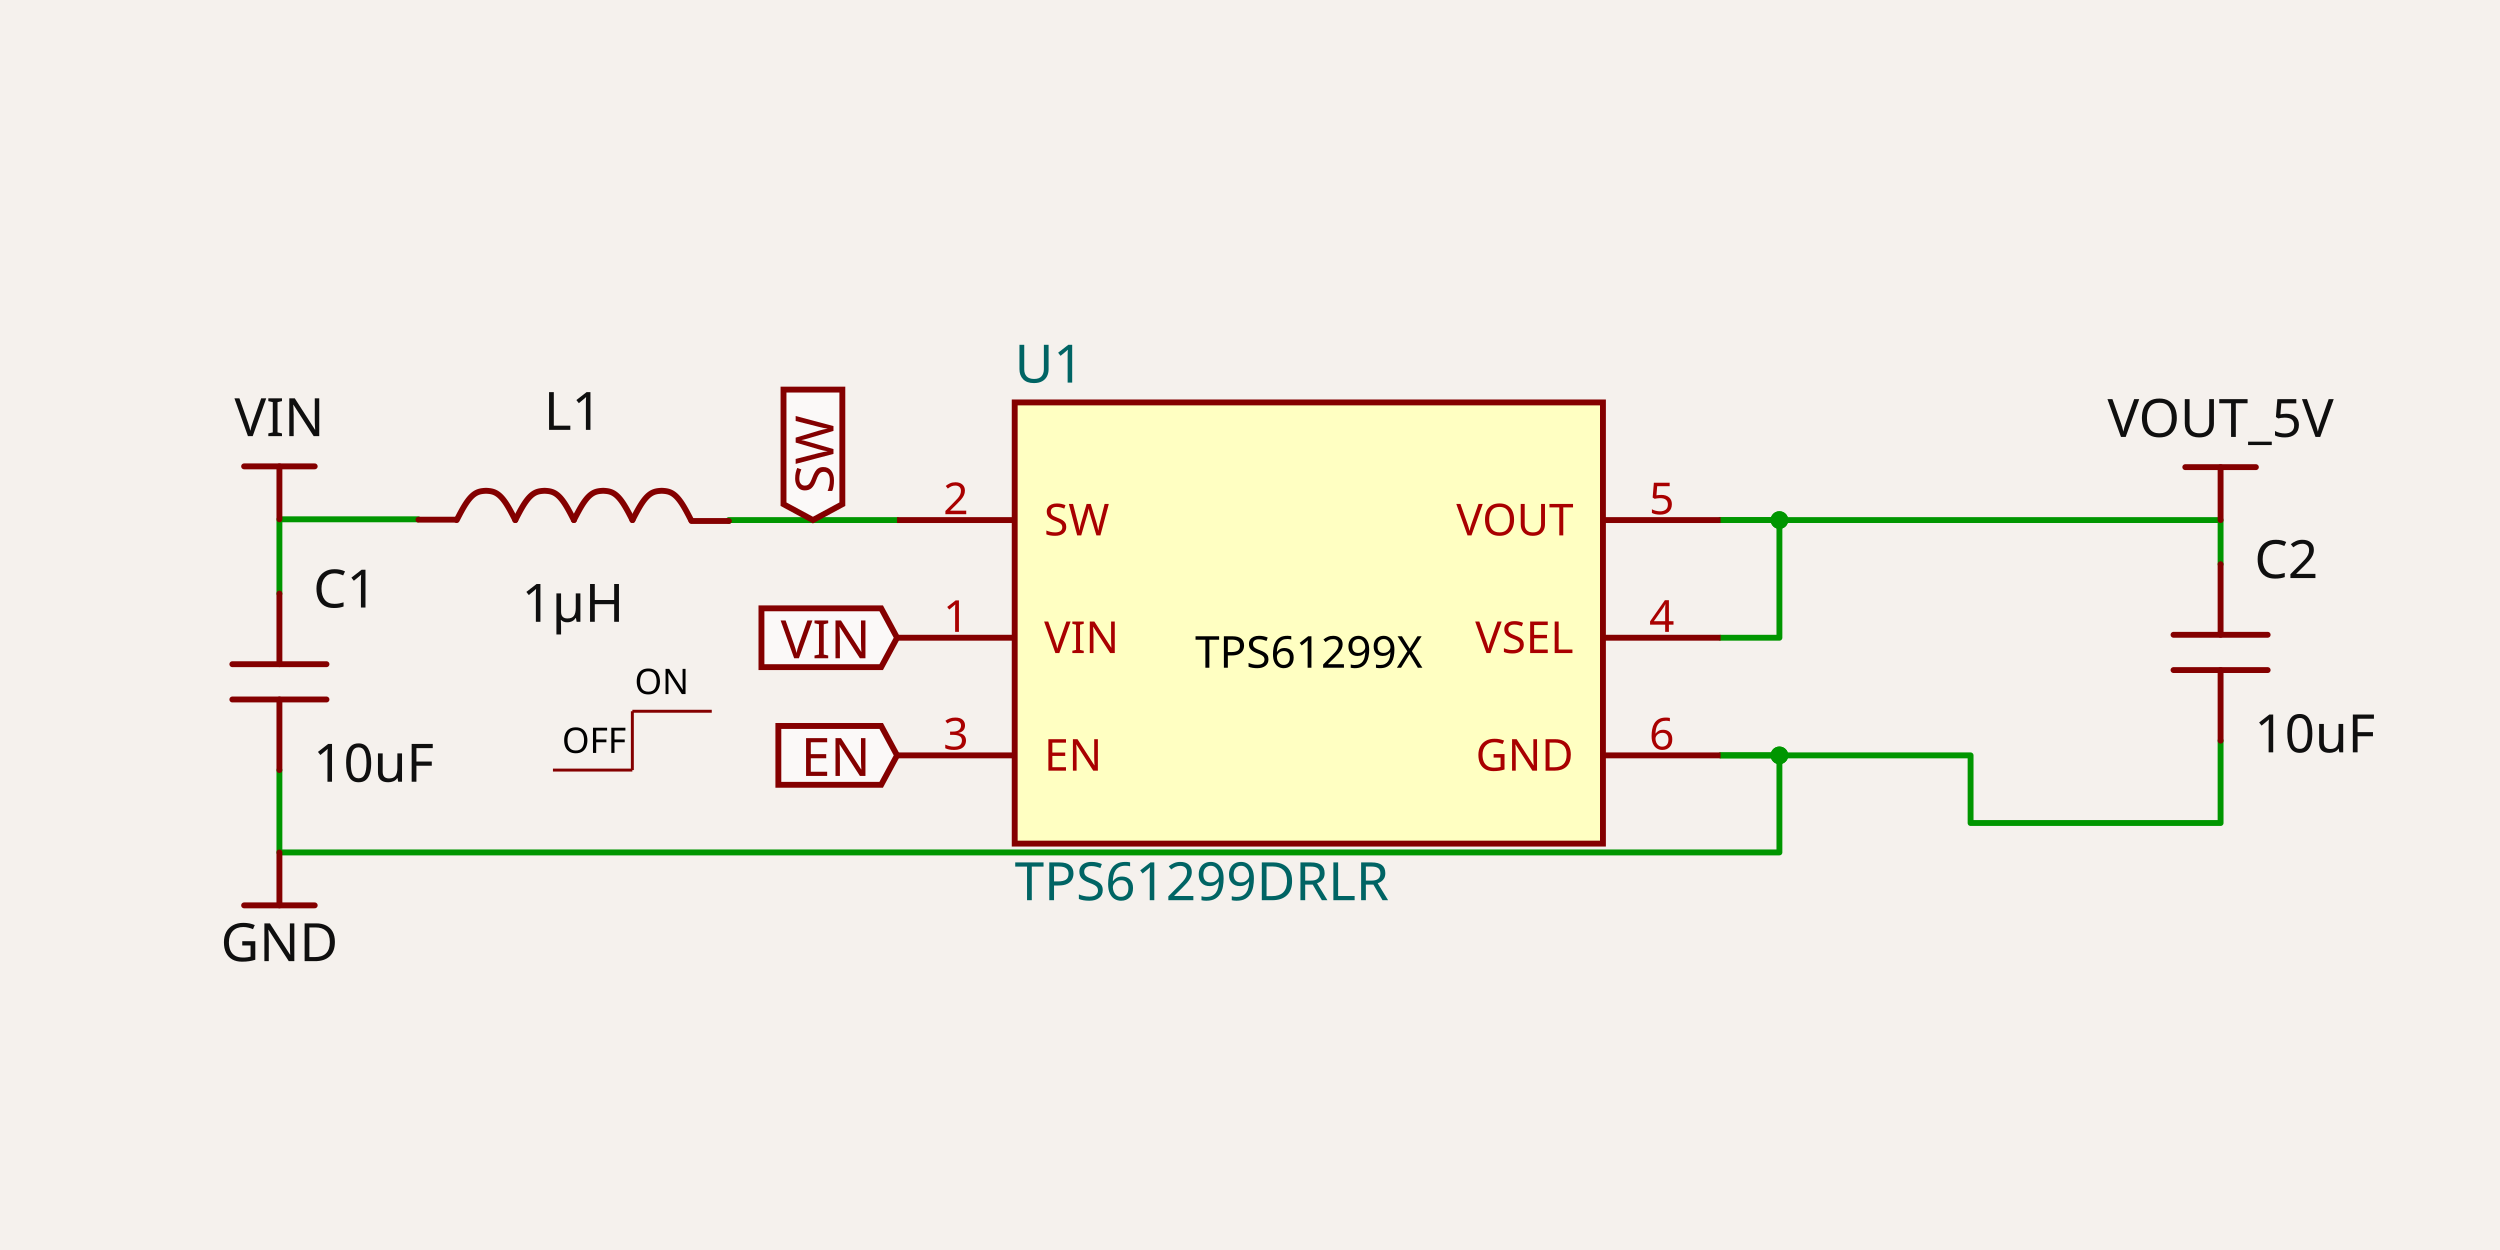
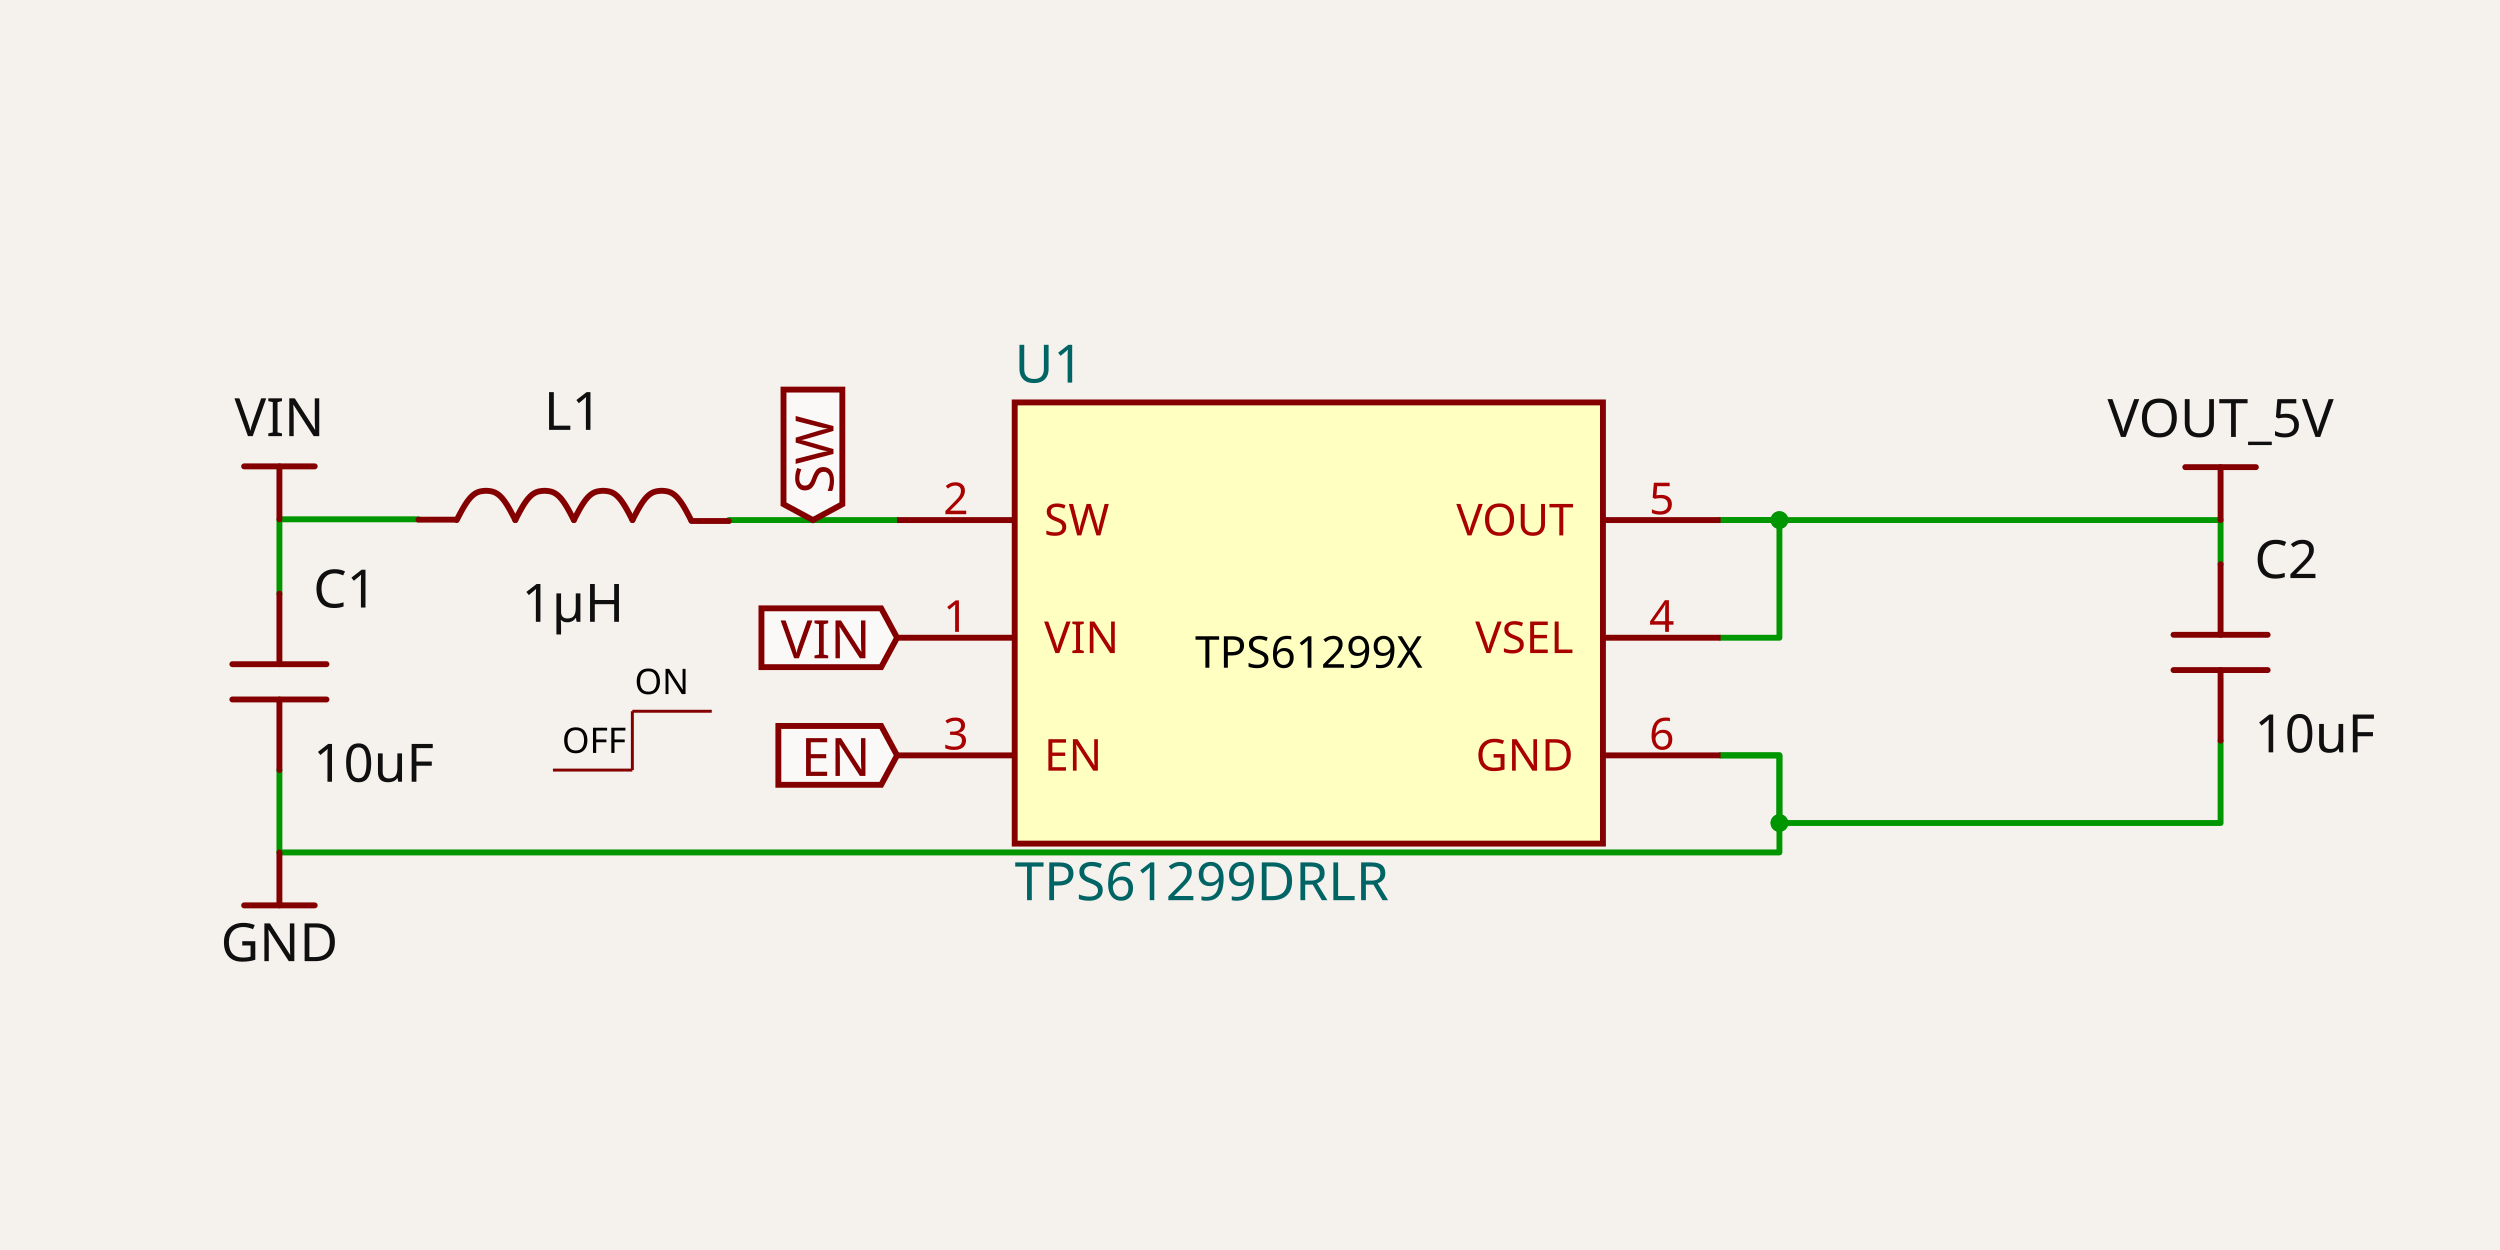
<svg xmlns="http://www.w3.org/2000/svg" class="tscircuit-schematic" width="1200" height="600" style="background-color: rgb(245, 241, 237)" data-real-to-screen-transform="matrix(141.1764705882,0,0,-141.1764705882,628.2352941176,299.0494117647)">
  <style>
              .boundary { fill: rgb(245, 241, 237); }
              .schematic-boundary { fill: none; stroke: #fff; }
              .component { fill: none; stroke: rgb(132, 0, 0); }
              .chip { fill: rgb(255, 255, 194); stroke: rgb(132, 0, 0); }
              .component-pin { fill: none; stroke: rgb(132, 0, 0); }
              .text { font-family: sans-serif; fill: rgb(0, 150, 0); }
              .pin-number { fill: rgb(169, 0, 0); }
              .port-label { fill: rgb(0, 100, 100); }
              .component-name { fill: rgb(0, 100, 100); }
              
            </style>
  <rect class="boundary" x="0" y="0" width="1200" height="600" />
  <g class="trace sch-trace" data-layer="base" data-circuit-json-type="schematic_trace" data-schematic-trace-id="schematic_trace_0" data-subcircuit-connectivity-map-key="unnamedsubcircuitsubcircuit_source_group_0_connectivity_net0">
    <path d="M 200.765 249.267 L 134.118 249.267 L 134.118 273.638 L 134.118 284.932" class="trace-invisible-hover-outline sch-trace-hitbox" stroke="rgb(0, 150, 0)" fill="none" stroke-width="22.588px" stroke-linecap="round" opacity="0" stroke-linejoin="round" />
    <path class="sch-trace-path" d="M 200.765 249.267 L 134.118 249.267 L 134.118 273.638 L 134.118 284.932" stroke="rgb(0, 150, 0)" fill="none" stroke-width="2.824px" stroke-linecap="round" stroke-linejoin="round" />
  </g>
  <g class="trace sch-trace" data-layer="base" data-circuit-json-type="schematic_trace" data-schematic-trace-id="schematic_trace_1" data-subcircuit-connectivity-map-key="unnamedsubcircuitsubcircuit_source_group_0_connectivity_net1">
    <path d="M 430.588 249.638 L 349.823 249.638 L 349.823 250.008" class="trace-invisible-hover-outline sch-trace-hitbox" stroke="rgb(0, 150, 0)" fill="none" stroke-width="22.588px" stroke-linecap="round" opacity="0" stroke-linejoin="round" />
    <path class="sch-trace-path" d="M 430.588 249.638 L 349.823 249.638 L 349.823 250.008" stroke="rgb(0, 150, 0)" fill="none" stroke-width="2.824px" stroke-linecap="round" stroke-linejoin="round" />
  </g>
  <g class="trace sch-trace" data-layer="base" data-circuit-json-type="schematic_trace" data-schematic-trace-id="schematic_trace_2" data-subcircuit-connectivity-map-key="unnamedsubcircuitsubcircuit_source_group_0_connectivity_net3">
    <path d="M 825.882 249.638 L 1065.882 249.638 L 1065.882 259.52 L 1065.882 270.814" class="trace-invisible-hover-outline sch-trace-hitbox" stroke="rgb(0, 150, 0)" fill="none" stroke-width="22.588px" stroke-linecap="round" opacity="0" stroke-linejoin="round" />
    <path class="sch-trace-path" d="M 825.882 249.638 L 1065.882 249.638 L 1065.882 259.52 L 1065.882 270.814" stroke="rgb(0, 150, 0)" fill="none" stroke-width="2.824px" stroke-linecap="round" stroke-linejoin="round" />
  </g>
  <g class="trace sch-trace" data-layer="base" data-circuit-json-type="schematic_trace" data-schematic-trace-id="schematic_trace_3" data-subcircuit-connectivity-map-key="unnamedsubcircuitsubcircuit_source_group_0_connectivity_net3">
    <path d="M 825.882 306.108 L 854.118 306.108 L 854.118 249.638 L 825.882 249.638" class="trace-invisible-hover-outline sch-trace-hitbox" stroke="rgb(0, 150, 0)" fill="none" stroke-width="22.588px" stroke-linecap="round" opacity="0" stroke-linejoin="round" />
    <path class="sch-trace-path" d="M 825.882 306.108 L 854.118 306.108 L 854.118 249.638 L 825.882 249.638" stroke="rgb(0, 150, 0)" fill="none" stroke-width="2.824px" stroke-linecap="round" stroke-linejoin="round" />
  </g>
  <g class="trace sch-trace" data-layer="base" data-circuit-json-type="schematic_trace" data-schematic-trace-id="schematic_trace_4" data-subcircuit-connectivity-map-key="unnamedsubcircuitsubcircuit_source_group_0_connectivity_net4">
-     <path d="M 825.882 362.579 L 945.882 362.579 L 945.882 395.049 L 1065.882 395.049 L 1065.882 366.814 L 1065.882 355.52" class="trace-invisible-hover-outline sch-trace-hitbox" stroke="rgb(0, 150, 0)" fill="none" stroke-width="22.588px" stroke-linecap="round" opacity="0" stroke-linejoin="round" />
-     <path class="sch-trace-path" d="M 825.882 362.579 L 945.882 362.579 L 945.882 395.049 L 1065.882 395.049 L 1065.882 366.814 L 1065.882 355.52" stroke="rgb(0, 150, 0)" fill="none" stroke-width="2.824px" stroke-linecap="round" stroke-linejoin="round" />
+     <path d="M 825.882 362.579 L 854.118 362.579 L 854.118 395.049 L 1065.882 395.049 L 1065.882 366.814 L 1065.882 355.52" class="trace-invisible-hover-outline sch-trace-hitbox" stroke="rgb(0, 150, 0)" fill="none" stroke-width="22.588px" stroke-linecap="round" opacity="0" stroke-linejoin="round" />
+     <path class="sch-trace-path" d="M 825.882 362.579 L 854.118 362.579 L 854.118 395.049 L 1065.882 395.049 L 1065.882 366.814 L 1065.882 355.52" stroke="rgb(0, 150, 0)" fill="none" stroke-width="2.824px" stroke-linecap="round" stroke-linejoin="round" />
  </g>
  <g class="trace sch-trace" data-layer="base" data-circuit-json-type="schematic_trace" data-schematic-trace-id="schematic_trace_5" data-subcircuit-connectivity-map-key="unnamedsubcircuitsubcircuit_source_group_0_connectivity_net4">
    <path d="M 134.118 369.638 L 134.118 380.932 L 134.118 409.167 L 854.118 409.167 L 854.118 362.579 L 825.882 362.579" class="trace-invisible-hover-outline sch-trace-hitbox" stroke="rgb(0, 150, 0)" fill="none" stroke-width="22.588px" stroke-linecap="round" opacity="0" stroke-linejoin="round" />
    <path class="sch-trace-path" d="M 134.118 369.638 L 134.118 380.932 L 134.118 409.167 L 854.118 409.167 L 854.118 362.579 L 825.882 362.579" stroke="rgb(0, 150, 0)" fill="none" stroke-width="2.824px" stroke-linecap="round" stroke-linejoin="round" />
  </g>
  <g class="trace-overlays sch-trace-overlays" data-layer="overlay" data-circuit-json-type="schematic_trace" data-schematic-trace-id="schematic_trace_0" data-subcircuit-connectivity-map-key="unnamedsubcircuitsubcircuit_source_group_0_connectivity_net0" />
  <g class="trace-overlays sch-trace-overlays" data-layer="overlay" data-circuit-json-type="schematic_trace" data-schematic-trace-id="schematic_trace_1" data-subcircuit-connectivity-map-key="unnamedsubcircuitsubcircuit_source_group_0_connectivity_net1" />
  <g class="trace-overlays sch-trace-overlays" data-layer="overlay" data-circuit-json-type="schematic_trace" data-schematic-trace-id="schematic_trace_2" data-subcircuit-connectivity-map-key="unnamedsubcircuitsubcircuit_source_group_0_connectivity_net3">
    <circle cx="854.118" cy="249.638" r="4.235" class="trace-junction sch-trace-junction" fill="rgb(0, 150, 0)" />
  </g>
  <g class="trace-overlays sch-trace-overlays" data-layer="overlay" data-circuit-json-type="schematic_trace" data-schematic-trace-id="schematic_trace_3" data-subcircuit-connectivity-map-key="unnamedsubcircuitsubcircuit_source_group_0_connectivity_net3">
    <circle cx="854.118" cy="249.638" r="4.235" class="trace-junction sch-trace-junction" fill="rgb(0, 150, 0)" />
  </g>
  <g class="trace-overlays sch-trace-overlays" data-layer="overlay" data-circuit-json-type="schematic_trace" data-schematic-trace-id="schematic_trace_4" data-subcircuit-connectivity-map-key="unnamedsubcircuitsubcircuit_source_group_0_connectivity_net4">
-     <circle cx="854.118" cy="362.579" r="4.235" class="trace-junction sch-trace-junction" fill="rgb(0, 150, 0)" />
+     <circle cx="854.118" cy="395.049" r="4.235" class="trace-junction sch-trace-junction" fill="rgb(0, 150, 0)" />
  </g>
  <g class="trace-overlays sch-trace-overlays" data-layer="overlay" data-circuit-json-type="schematic_trace" data-schematic-trace-id="schematic_trace_5" data-subcircuit-connectivity-map-key="unnamedsubcircuitsubcircuit_source_group_0_connectivity_net4">
-     <circle cx="854.118" cy="362.579" r="4.235" class="trace-junction sch-trace-junction" fill="rgb(0, 150, 0)" />
+     <circle cx="854.118" cy="395.049" r="4.235" class="trace-junction sch-trace-junction" fill="rgb(0, 150, 0)" />
  </g>
  <line class="sch-line" x1="341.647" y1="341.402" x2="303.529" y2="341.402" stroke="rgba(132, 0, 0)" stroke-width="1.412" data-schematic-line-id="schematic_line_0" />
  <line class="sch-line" x1="303.529" y1="369.638" x2="303.529" y2="341.402" stroke="rgba(132, 0, 0)" stroke-width="1.412" data-schematic-line-id="schematic_line_1" />
  <line class="sch-line" x1="303.529" y1="369.638" x2="265.412" y2="369.638" stroke="rgba(132, 0, 0)" stroke-width="1.412" data-schematic-line-id="schematic_line_2" />
  <g class="sch-component" data-circuit-json-type="schematic_component" data-schematic-component-id="schematic_component_0">
    <rect class="component chip sch-component-body" x="487.059" y="193.167" width="282.353" height="211.765" stroke-width="2.824px" fill="rgb(255, 255, 194)" stroke="rgb(132, 0, 0)" />
    <rect class="component-overlay sch-component-overlay" x="487.059" y="193.167" width="282.353" height="211.765" fill="transparent" />
    <text class="sch-text" x="487.059" y="423.285" fill="#006464" text-anchor="start" dominant-baseline="middle" font-family="sans-serif" font-size="25.412px" transform="rotate(0, 487.0588, 423.2847)">TPS61299DRLR</text>
    <text class="sch-text" x="487.059" y="174.814" fill="#006464" text-anchor="start" dominant-baseline="middle" font-family="sans-serif" font-size="25.412px" transform="rotate(0, 487.0588, 174.8141)">U1</text>
    <line class="component-pin sch-component-pin sch-port-line" x1="487.059" y1="306.108" x2="430.588" y2="306.108" stroke-width="2.824px" />
    <g class="sch-port" data-schematic-port-id="source_port_0">
      <rect x="427.765" y="303.285" width="5.647" height="5.647" opacity="0" />
    </g>
    <text class="pin-number sch-pin-number" x="458.824" y="303.285" style="font-family: sans-serif;" fill="rgb(169, 0, 0)" text-anchor="middle" dominant-baseline="auto" font-size="21.176px" transform="">1</text>
    <text class="pin-number sch-pin-label" x="501.176" y="306.108" style="font-family: sans-serif;" fill="rgb(169, 0, 0)" text-anchor="start" dominant-baseline="middle" font-size="21.176px" transform="">VIN</text>
    <line class="component-pin sch-component-pin sch-port-line" x1="487.059" y1="249.638" x2="430.588" y2="249.638" stroke-width="2.824px" />
    <g class="sch-port" data-schematic-port-id="source_port_1">
      <rect x="427.765" y="246.814" width="5.647" height="5.647" opacity="0" />
    </g>
    <text class="pin-number sch-pin-number" x="458.824" y="246.814" style="font-family: sans-serif;" fill="rgb(169, 0, 0)" text-anchor="middle" dominant-baseline="auto" font-size="21.176px" transform="">2</text>
    <text class="pin-number sch-pin-label" x="501.176" y="249.638" style="font-family: sans-serif;" fill="rgb(169, 0, 0)" text-anchor="start" dominant-baseline="middle" font-size="21.176px" transform="">SW</text>
    <line class="component-pin sch-component-pin sch-port-line" x1="487.059" y1="362.579" x2="430.588" y2="362.579" stroke-width="2.824px" />
    <g class="sch-port" data-schematic-port-id="source_port_2">
      <rect x="427.765" y="359.755" width="5.647" height="5.647" opacity="0" />
    </g>
    <text class="pin-number sch-pin-number" x="458.824" y="359.755" style="font-family: sans-serif;" fill="rgb(169, 0, 0)" text-anchor="middle" dominant-baseline="auto" font-size="21.176px" transform="">3</text>
    <text class="pin-number sch-pin-label" x="501.176" y="362.579" style="font-family: sans-serif;" fill="rgb(169, 0, 0)" text-anchor="start" dominant-baseline="middle" font-size="21.176px" transform="">EN</text>
    <line class="component-pin sch-component-pin sch-port-line" x1="769.412" y1="306.108" x2="825.882" y2="306.108" stroke-width="2.824px" />
    <g class="sch-port" data-schematic-port-id="source_port_3">
      <rect x="823.059" y="303.285" width="5.647" height="5.647" opacity="0" />
    </g>
    <text class="pin-number sch-pin-number" x="797.647" y="303.285" style="font-family: sans-serif;" fill="rgb(169, 0, 0)" text-anchor="middle" dominant-baseline="auto" font-size="21.176px" transform="">4</text>
    <text class="pin-number sch-pin-label" x="755.294" y="306.108" style="font-family: sans-serif;" fill="rgb(169, 0, 0)" text-anchor="end" dominant-baseline="middle" font-size="21.176px" transform="">VSEL</text>
    <line class="component-pin sch-component-pin sch-port-line" x1="769.412" y1="249.638" x2="825.882" y2="249.638" stroke-width="2.824px" />
    <g class="sch-port" data-schematic-port-id="source_port_4">
      <rect x="823.059" y="246.814" width="5.647" height="5.647" opacity="0" />
    </g>
    <text class="pin-number sch-pin-number" x="797.647" y="246.814" style="font-family: sans-serif;" fill="rgb(169, 0, 0)" text-anchor="middle" dominant-baseline="auto" font-size="21.176px" transform="">5</text>
    <text class="pin-number sch-pin-label" x="755.294" y="249.638" style="font-family: sans-serif;" fill="rgb(169, 0, 0)" text-anchor="end" dominant-baseline="middle" font-size="21.176px" transform="">VOUT</text>
    <line class="component-pin sch-component-pin sch-port-line" x1="769.412" y1="362.579" x2="825.882" y2="362.579" stroke-width="2.824px" />
    <g class="sch-port" data-schematic-port-id="source_port_5">
      <rect x="823.059" y="359.755" width="5.647" height="5.647" opacity="0" />
    </g>
    <text class="pin-number sch-pin-number" x="797.647" y="359.755" style="font-family: sans-serif;" fill="rgb(169, 0, 0)" text-anchor="middle" dominant-baseline="auto" font-size="21.176px" transform="">6</text>
    <text class="pin-number sch-pin-label" x="755.294" y="362.579" style="font-family: sans-serif;" fill="rgb(169, 0, 0)" text-anchor="end" dominant-baseline="middle" font-size="21.176px" transform="">GND</text>
  </g>
  <g class="sch-component" data-circuit-json-type="schematic_component" data-schematic-component-id="schematic_component_1">
    <rect class="component-overlay sch-component-overlay" x="200.853" y="235.569" width="149.015" height="14.522" fill="transparent" />
    <path class="sch-component-symbol-path" d="M 247.346 249.628 L 246.994 248.945 L 246.643 248.265 L 246.291 247.589 L 245.94 246.919 L 245.588 246.256 L 245.237 245.604 L 244.886 244.964 L 244.534 244.337 L 244.183 243.726 L 243.831 243.131 L 243.48 242.555 L 243.128 241.998 L 242.777 241.463 L 242.425 240.949 L 242.074 240.459 L 241.722 239.993 L 241.371 239.552 L 241.019 239.136 L 240.668 238.745 L 240.316 238.381 L 239.965 238.042 L 239.614 237.73 L 239.262 237.443 L 238.911 237.181 L 238.559 236.945 L 238.208 236.732 L 237.856 236.542 L 237.505 236.375 L 237.153 236.228 L 236.802 236.102 L 236.45 235.993 L 236.099 235.902 L 235.747 235.826 L 235.396 235.763 L 235.045 235.713 L 234.693 235.672 L 234.342 235.639 L 233.99 235.612 L 233.639 235.59 L 233.287 235.569 L 232.936 235.59 L 232.584 235.612 L 232.233 235.639 L 231.881 235.672 L 231.53 235.713 L 231.178 235.763 L 230.827 235.826 L 230.475 235.902 L 230.124 235.993 L 229.773 236.102 L 229.421 236.228 L 229.07 236.375 L 228.718 236.542 L 228.367 236.732 L 228.015 236.945 L 227.664 237.181 L 227.312 237.443 L 226.961 237.73 L 226.609 238.042 L 226.258 238.381 L 225.906 238.745 L 225.555 239.136 L 225.204 239.552 L 224.852 239.993 L 224.501 240.459 L 224.149 240.949 L 223.798 241.463 L 223.446 241.998 L 223.095 242.555 L 222.743 243.131 L 222.392 243.726 L 222.04 244.337 L 221.689 244.964 L 221.337 245.604 L 220.986 246.256 L 220.634 246.919 L 220.283 247.589 L 219.932 248.265 L 219.58 248.945 L 219.229 249.628" stroke="rgb(132, 0, 0)" fill="none" stroke-width="2.824px" stroke-linecap="round" />
    <path class="sch-component-symbol-path" d="M 275.463 249.628 L 275.111 248.945 L 274.76 248.265 L 274.409 247.589 L 274.057 246.919 L 273.706 246.256 L 273.354 245.604 L 273.003 244.964 L 272.651 244.337 L 272.3 243.725 L 271.948 243.131 L 271.597 242.555 L 271.245 241.998 L 270.894 241.463 L 270.542 240.949 L 270.191 240.459 L 269.839 239.993 L 269.488 239.552 L 269.137 239.136 L 268.785 238.745 L 268.434 238.381 L 268.082 238.042 L 267.731 237.73 L 267.379 237.443 L 267.028 237.181 L 266.676 236.945 L 266.325 236.732 L 265.973 236.542 L 265.622 236.375 L 265.27 236.228 L 264.919 236.101 L 264.568 235.993 L 264.216 235.902 L 263.865 235.826 L 263.513 235.763 L 263.162 235.712 L 262.81 235.672 L 262.459 235.639 L 262.107 235.612 L 261.756 235.59 L 261.404 235.569 L 261.053 235.59 L 260.701 235.612 L 260.35 235.639 L 259.998 235.672 L 259.647 235.712 L 259.296 235.763 L 258.944 235.826 L 258.593 235.902 L 258.241 235.993 L 257.89 236.101 L 257.538 236.228 L 257.187 236.375 L 256.835 236.542 L 256.484 236.732 L 256.132 236.945 L 255.781 237.181 L 255.429 237.443 L 255.078 237.73 L 254.727 238.042 L 254.375 238.381 L 254.024 238.745 L 253.672 239.136 L 253.321 239.552 L 252.969 239.993 L 252.618 240.459 L 252.266 240.949 L 251.915 241.463 L 251.563 241.998 L 251.212 242.555 L 250.86 243.131 L 250.509 243.725 L 250.157 244.337 L 249.806 244.964 L 249.455 245.604 L 249.103 246.256 L 248.752 246.919 L 248.4 247.589 L 248.049 248.265 L 247.697 248.945 L 247.346 249.628" stroke="rgb(132, 0, 0)" fill="none" stroke-width="2.824px" stroke-linecap="round" />
    <path class="sch-component-symbol-path" d="M 303.58 249.628 L 303.229 248.945 L 302.877 248.265 L 302.526 247.589 L 302.174 246.919 L 301.823 246.256 L 301.471 245.604 L 301.12 244.964 L 300.768 244.337 L 300.417 243.725 L 300.065 243.131 L 299.714 242.555 L 299.362 241.998 L 299.011 241.463 L 298.66 240.949 L 298.308 240.459 L 297.957 239.993 L 297.605 239.552 L 297.254 239.136 L 296.902 238.745 L 296.551 238.381 L 296.199 238.042 L 295.848 237.73 L 295.496 237.443 L 295.145 237.181 L 294.793 236.945 L 294.442 236.732 L 294.09 236.542 L 293.739 236.375 L 293.388 236.228 L 293.036 236.101 L 292.685 235.993 L 292.333 235.902 L 291.982 235.826 L 291.63 235.763 L 291.279 235.712 L 290.927 235.672 L 290.576 235.639 L 290.224 235.612 L 289.873 235.59 L 289.521 235.569 L 289.17 235.59 L 288.819 235.612 L 288.467 235.639 L 288.116 235.672 L 287.764 235.712 L 287.413 235.763 L 287.061 235.826 L 286.71 235.902 L 286.358 235.993 L 286.007 236.101 L 285.655 236.228 L 285.304 236.375 L 284.952 236.542 L 284.601 236.732 L 284.249 236.945 L 283.898 237.181 L 283.547 237.443 L 283.195 237.73 L 282.844 238.042 L 282.492 238.381 L 282.141 238.745 L 281.789 239.136 L 281.438 239.552 L 281.086 239.993 L 280.735 240.459 L 280.383 240.949 L 280.032 241.463 L 279.68 241.998 L 279.329 242.555 L 278.978 243.131 L 278.626 243.725 L 278.275 244.337 L 277.923 244.964 L 277.572 245.604 L 277.22 246.256 L 276.869 246.919 L 276.517 247.589 L 276.166 248.265 L 275.814 248.945 L 275.463 249.628" stroke="rgb(132, 0, 0)" fill="none" stroke-width="2.824px" stroke-linecap="round" />
    <path class="sch-component-symbol-path" d="M 331.697 249.628 L 331.346 248.945 L 330.994 248.265 L 330.643 247.589 L 330.291 246.919 L 329.94 246.256 L 329.588 245.604 L 329.237 244.964 L 328.885 244.337 L 328.534 243.725 L 328.183 243.131 L 327.831 242.555 L 327.48 241.998 L 327.128 241.463 L 326.777 240.949 L 326.425 240.459 L 326.074 239.993 L 325.722 239.552 L 325.371 239.136 L 325.019 238.745 L 324.668 238.381 L 324.316 238.042 L 323.965 237.73 L 323.613 237.443 L 323.262 237.181 L 322.911 236.945 L 322.559 236.732 L 322.208 236.542 L 321.856 236.375 L 321.505 236.228 L 321.153 236.101 L 320.802 235.993 L 320.45 235.902 L 320.099 235.826 L 319.747 235.763 L 319.396 235.712 L 319.044 235.672 L 318.693 235.639 L 318.342 235.612 L 317.99 235.59 L 317.639 235.569 L 317.287 235.59 L 316.936 235.612 L 316.584 235.639 L 316.233 235.672 L 315.881 235.712 L 315.53 235.763 L 315.178 235.826 L 314.827 235.902 L 314.475 235.993 L 314.124 236.101 L 313.772 236.228 L 313.421 236.375 L 313.07 236.542 L 312.718 236.732 L 312.367 236.945 L 312.015 237.181 L 311.664 237.443 L 311.312 237.73 L 310.961 238.042 L 310.609 238.381 L 310.258 238.745 L 309.906 239.136 L 309.555 239.552 L 309.203 239.993 L 308.852 240.459 L 308.501 240.949 L 308.149 241.463 L 307.798 241.998 L 307.446 242.555 L 307.095 243.131 L 306.743 243.725 L 306.392 244.337 L 306.04 244.964 L 305.689 245.604 L 305.337 246.256 L 304.986 246.919 L 304.634 247.589 L 304.283 248.265 L 303.931 248.945 L 303.58 249.628" stroke="rgb(132, 0, 0)" fill="none" stroke-width="2.824px" stroke-linecap="round" />
    <path class="sch-component-symbol-path" d="M 218.787 249.447 L 200.853 249.447" stroke="rgb(132, 0, 0)" fill="none" stroke-width="2.824px" stroke-linecap="round" />
    <path class="sch-component-symbol-path" d="M 349.867 250.091 L 331.934 250.091" stroke="rgb(132, 0, 0)" fill="none" stroke-width="2.824px" stroke-linecap="round" />
    <text class="sch-component-name sch-component-text" x="275.01" y="213.797" stroke="rgb(245, 241, 237)" stroke-width="2.824px" paint-order="stroke" fill="rgb(15, 15, 15)" font-family="sans-serif" text-anchor="middle" dominant-baseline="ideographic" font-size="25.412px">L1</text>
    <text class="sch-component-text" x="274.986" y="278.731" fill="rgb(15, 15, 15)" font-family="sans-serif" text-anchor="middle" dominant-baseline="hanging" font-size="25.412px">1µH</text>
  </g>
  <g class="sch-component" data-circuit-json-type="schematic_component" data-schematic-component-id="schematic_component_2">
    <rect class="component-overlay sch-component-overlay" x="111.527" y="284.932" width="45.182" height="84.706" fill="transparent" />
    <path class="sch-component-symbol-path" d="M 134.118 369.638 L 134.118 335.755" stroke="rgb(132, 0, 0)" fill="none" stroke-width="2.824px" stroke-linecap="round" />
    <path class="sch-component-symbol-path" d="M 134.118 318.814 L 134.118 284.932" stroke="rgb(132, 0, 0)" fill="none" stroke-width="2.824px" stroke-linecap="round" />
    <path class="sch-component-symbol-path" d="M 156.709 335.755 L 111.527 335.755" stroke="rgb(132, 0, 0)" fill="none" stroke-width="2.824px" stroke-linecap="round" />
    <path class="sch-component-symbol-path" d="M 156.709 318.814 L 111.527 318.814" stroke="rgb(132, 0, 0)" fill="none" stroke-width="2.824px" stroke-linecap="round" />
    <text class="sch-component-name sch-component-text" x="150.353" y="299.049" stroke="rgb(245, 241, 237)" stroke-width="2.824px" paint-order="stroke" fill="rgb(15, 15, 15)" font-family="sans-serif" text-anchor="start" dominant-baseline="ideographic" font-size="25.412px">C1</text>
    <text class="sch-component-text" x="150.353" y="355.52" fill="rgb(15, 15, 15)" font-family="sans-serif" text-anchor="start" dominant-baseline="hanging" font-size="25.412px">10uF</text>
  </g>
  <g class="sch-component" data-circuit-json-type="schematic_component" data-schematic-component-id="schematic_component_3">
    <rect class="component-overlay sch-component-overlay" x="1043.291" y="270.814" width="45.182" height="84.706" fill="transparent" />
    <path class="sch-component-symbol-path" d="M 1065.882 355.52 L 1065.882 321.638" stroke="rgb(132, 0, 0)" fill="none" stroke-width="2.824px" stroke-linecap="round" />
    <path class="sch-component-symbol-path" d="M 1065.882 304.696 L 1065.882 270.814" stroke="rgb(132, 0, 0)" fill="none" stroke-width="2.824px" stroke-linecap="round" />
    <path class="sch-component-symbol-path" d="M 1088.473 321.638 L 1043.291 321.638" stroke="rgb(132, 0, 0)" fill="none" stroke-width="2.824px" stroke-linecap="round" />
    <path class="sch-component-symbol-path" d="M 1088.473 304.696 L 1043.291 304.696" stroke="rgb(132, 0, 0)" fill="none" stroke-width="2.824px" stroke-linecap="round" />
    <text class="sch-component-name sch-component-text" x="1082.118" y="284.932" stroke="rgb(245, 241, 237)" stroke-width="2.824px" paint-order="stroke" fill="rgb(15, 15, 15)" font-family="sans-serif" text-anchor="start" dominant-baseline="ideographic" font-size="25.412px">C2</text>
    <text class="sch-component-text" x="1082.118" y="341.402" fill="rgb(15, 15, 15)" font-family="sans-serif" text-anchor="start" dominant-baseline="hanging" font-size="25.412px">10uF</text>
  </g>
  <g class="schematic-port-hover sch-port-hover" data-schematic-port-id="source_port_0">
    <circle cx="430.588" cy="306.108" r="5.647" fill="red" opacity="0" />
  </g>
  <g class="schematic-port-hover sch-port-hover" data-schematic-port-id="source_port_1">
    <circle cx="430.588" cy="249.638" r="5.647" fill="red" opacity="0" />
  </g>
  <g class="schematic-port-hover sch-port-hover" data-schematic-port-id="source_port_2">
    <circle cx="430.588" cy="362.579" r="5.647" fill="red" opacity="0" />
  </g>
  <g class="schematic-port-hover sch-port-hover" data-schematic-port-id="source_port_3">
    <circle cx="825.882" cy="306.108" r="5.647" fill="red" opacity="0" />
  </g>
  <g class="schematic-port-hover sch-port-hover" data-schematic-port-id="source_port_4">
    <circle cx="825.882" cy="249.638" r="5.647" fill="red" opacity="0" />
  </g>
  <g class="schematic-port-hover sch-port-hover" data-schematic-port-id="source_port_5">
    <circle cx="825.882" cy="362.579" r="5.647" fill="red" opacity="0" />
  </g>
  <g class="schematic-port-hover sch-port-hover" data-schematic-port-id="source_port_6">
    <circle cx="200.765" cy="249.267" r="5.647" fill="red" opacity="0" />
  </g>
  <g class="schematic-port-hover sch-port-hover" data-schematic-port-id="source_port_7">
    <circle cx="349.823" cy="250.008" r="5.647" fill="red" opacity="0" />
  </g>
  <g class="schematic-port-hover sch-port-hover" data-schematic-port-id="source_port_8">
    <circle cx="134.118" cy="284.932" r="5.647" fill="red" opacity="0" />
  </g>
  <g class="schematic-port-hover sch-port-hover" data-schematic-port-id="source_port_9">
    <circle cx="134.118" cy="369.638" r="5.647" fill="red" opacity="0" />
  </g>
  <g class="schematic-port-hover sch-port-hover" data-schematic-port-id="source_port_10">
    <circle cx="1065.882" cy="270.814" r="5.647" fill="red" opacity="0" />
  </g>
  <g class="schematic-port-hover sch-port-hover" data-schematic-port-id="source_port_11">
    <circle cx="1065.882" cy="355.52" r="5.647" fill="red" opacity="0" />
  </g>
  <path class="net-label sch-net-label" data-circuit-json-type="schematic_net_label" data-schematic-net-label-id="schematic_net_label_0" d="     M 430.588,306.108     L 422.965,320.226     L 365.496,320.226     L 365.496,291.991     L 422.965,291.991     Z   " fill="rgba(255, 255, 255, 0.6)" stroke="rgb(132, 0, 0)" stroke-width="2.824px" />
  <text class="net-label-text sch-net-label-text" data-circuit-json-type="schematic_net_label" data-schematic-net-label-id="schematic_net_label_0" x="417.882" y="306.108" fill="rgb(132, 0, 0)" text-anchor="end" dominant-baseline="central" font-family="sans-serif" font-variant-numeric="tabular-nums" font-size="25.412px" transform="">VIN</text>
  <rect class="component-overlay sch-component-overlay sch-net-label-overlay" data-circuit-json-type="schematic_net_label" data-schematic-net-label-id="schematic_net_label_1" x="117.176" y="223.855" width="33.882" height="25.412" fill="transparent" />
  <path class="sch-net-label-symbol-path" data-circuit-json-type="schematic_net_label" data-schematic-net-label-id="schematic_net_label_1" d="M 151.059 223.855 L 117.176 223.855" stroke="rgb(132, 0, 0)" fill="none" stroke-width="2.824px" stroke-linecap="round" />
  <path class="sch-net-label-symbol-path" data-circuit-json-type="schematic_net_label" data-schematic-net-label-id="schematic_net_label_1" d="M 134.118 223.855 L 134.118 249.267" stroke="rgb(132, 0, 0)" fill="none" stroke-width="2.824px" stroke-linecap="round" />
  <text class="sch-net-label-symbol-text" data-circuit-json-type="schematic_net_label" data-schematic-net-label-id="schematic_net_label_1" x="134.118" y="216.797" fill="rgb(15, 15, 15)" font-family="sans-serif" text-anchor="middle" dominant-baseline="ideographic" font-size="25.412px">VIN</text>
  <path class="net-label sch-net-label" data-circuit-json-type="schematic_net_label" data-schematic-net-label-id="schematic_net_label_2" d="     M 390.206,249.638     L 376.088,242.014     L 376.088,187.012     L 404.323,187.012     L 404.323,242.014     Z   " fill="rgba(255, 255, 255, 0.6)" stroke="rgb(132, 0, 0)" stroke-width="2.824px" />
  <text class="net-label-text sch-net-label-text" data-circuit-json-type="schematic_net_label" data-schematic-net-label-id="schematic_net_label_2" x="390.206" y="236.932" fill="rgb(132, 0, 0)" text-anchor="start" dominant-baseline="central" font-family="sans-serif" font-variant-numeric="tabular-nums" font-size="25.412px" transform="rotate(-90 390.2056 236.9318)">SW</text>
  <path class="net-label sch-net-label" data-circuit-json-type="schematic_net_label" data-schematic-net-label-id="schematic_net_label_3" d="     M 430.588,362.579     L 422.965,376.696     L 373.609,376.696     L 373.609,348.461     L 422.965,348.461     Z   " fill="rgba(255, 255, 255, 0.6)" stroke="rgb(132, 0, 0)" stroke-width="2.824px" />
  <text class="net-label-text sch-net-label-text" data-circuit-json-type="schematic_net_label" data-schematic-net-label-id="schematic_net_label_3" x="417.882" y="362.579" fill="rgb(132, 0, 0)" text-anchor="end" dominant-baseline="central" font-family="sans-serif" font-variant-numeric="tabular-nums" font-size="25.412px" transform="">EN</text>
  <rect class="component-overlay sch-component-overlay sch-net-label-overlay" data-circuit-json-type="schematic_net_label" data-schematic-net-label-id="schematic_net_label_4" x="1048.941" y="224.226" width="33.882" height="25.412" fill="transparent" />
  <path class="sch-net-label-symbol-path" data-circuit-json-type="schematic_net_label" data-schematic-net-label-id="schematic_net_label_4" d="M 1082.824 224.226 L 1048.941 224.226" stroke="rgb(132, 0, 0)" fill="none" stroke-width="2.824px" stroke-linecap="round" />
  <path class="sch-net-label-symbol-path" data-circuit-json-type="schematic_net_label" data-schematic-net-label-id="schematic_net_label_4" d="M 1065.882 224.226 L 1065.882 249.638" stroke="rgb(132, 0, 0)" fill="none" stroke-width="2.824px" stroke-linecap="round" />
  <text class="sch-net-label-symbol-text" data-circuit-json-type="schematic_net_label" data-schematic-net-label-id="schematic_net_label_4" x="1065.882" y="217.167" fill="rgb(15, 15, 15)" font-family="sans-serif" text-anchor="middle" dominant-baseline="ideographic" font-size="25.412px">VOUT_5V</text>
  <rect class="component-overlay sch-component-overlay sch-net-label-overlay" data-circuit-json-type="schematic_net_label" data-schematic-net-label-id="schematic_net_label_5" x="117.176" y="409.167" width="33.882" height="25.412" fill="transparent" />
  <path class="sch-net-label-symbol-path" data-circuit-json-type="schematic_net_label" data-schematic-net-label-id="schematic_net_label_5" d="M 117.176 434.579 L 151.059 434.579" stroke="rgb(132, 0, 0)" fill="none" stroke-width="2.824px" stroke-linecap="round" />
  <path class="sch-net-label-symbol-path" data-circuit-json-type="schematic_net_label" data-schematic-net-label-id="schematic_net_label_5" d="M 134.118 434.579 L 134.118 409.167" stroke="rgb(132, 0, 0)" fill="none" stroke-width="2.824px" stroke-linecap="round" />
  <text class="sch-net-label-symbol-text" data-circuit-json-type="schematic_net_label" data-schematic-net-label-id="schematic_net_label_5" x="134.118" y="441.638" fill="rgb(15, 15, 15)" font-family="sans-serif" text-anchor="middle" dominant-baseline="hanging" font-size="25.412px">GND</text>
  <text class="sch-text" x="628.235" y="313.167" fill="#000000" text-anchor="middle" dominant-baseline="middle" font-family="sans-serif" font-size="21.176px" transform="rotate(0, 628.2353, 313.1671)">TPS61299X</text>
  <text class="sch-text" x="317.647" y="327.285" fill="#000000" text-anchor="middle" dominant-baseline="middle" font-family="sans-serif" font-size="16.941px" transform="rotate(0, 317.6471, 327.2847)">ON</text>
  <text class="sch-text" x="285.176" y="355.52" fill="#000000" text-anchor="middle" dominant-baseline="middle" font-family="sans-serif" font-size="16.941px" transform="rotate(0, 285.1765, 355.52)">OFF</text>
</svg>
